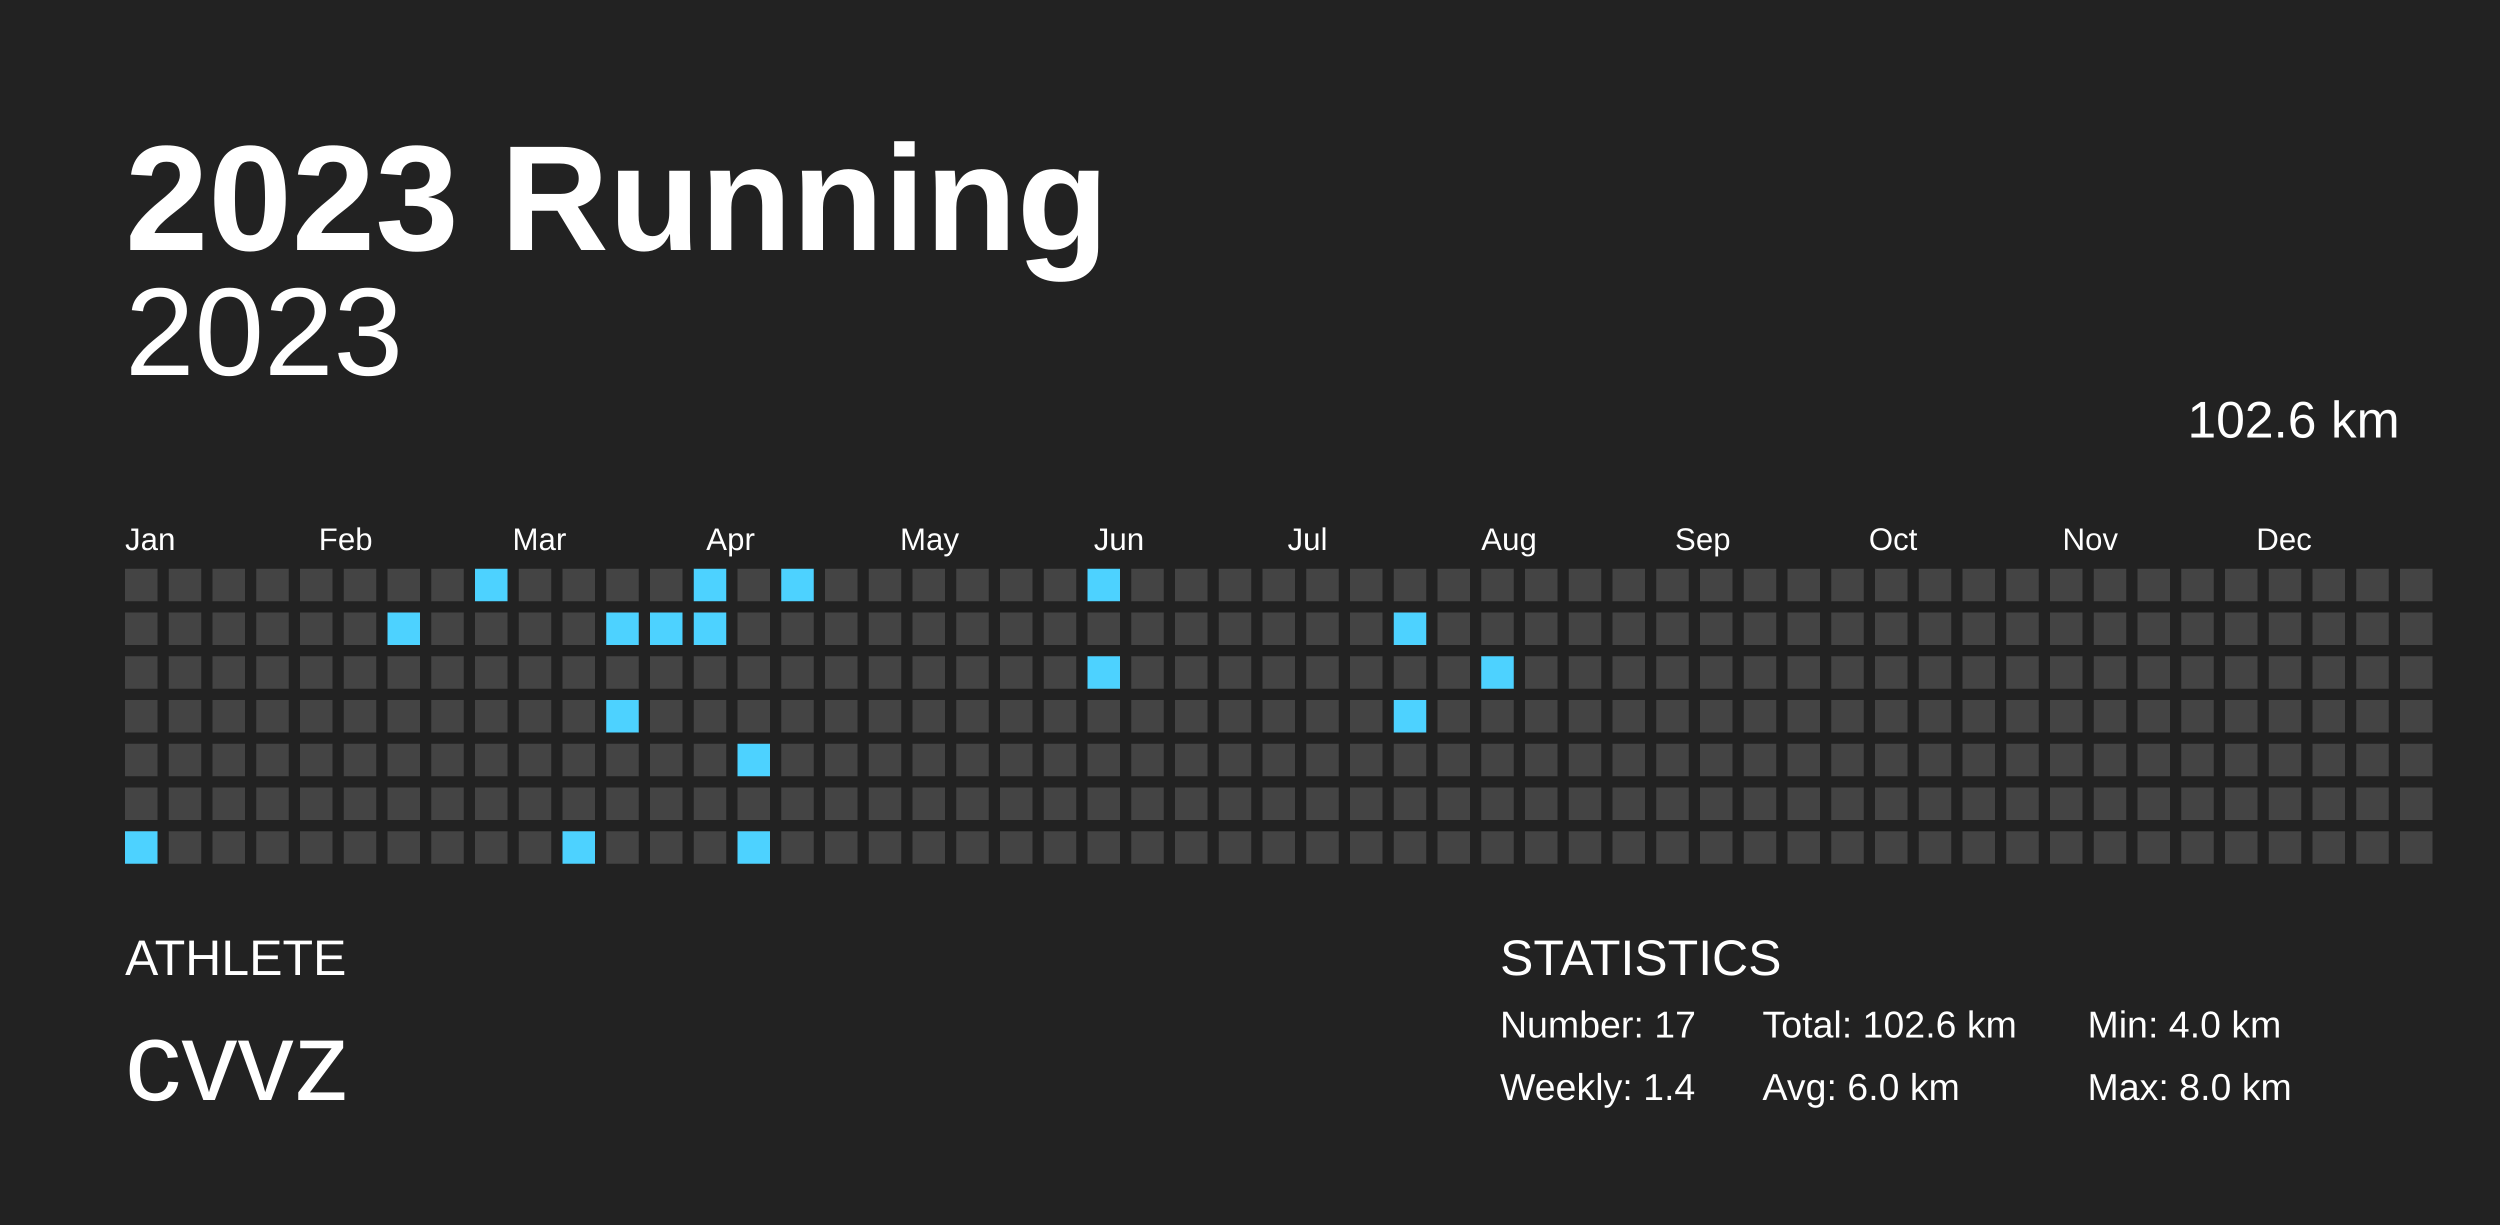
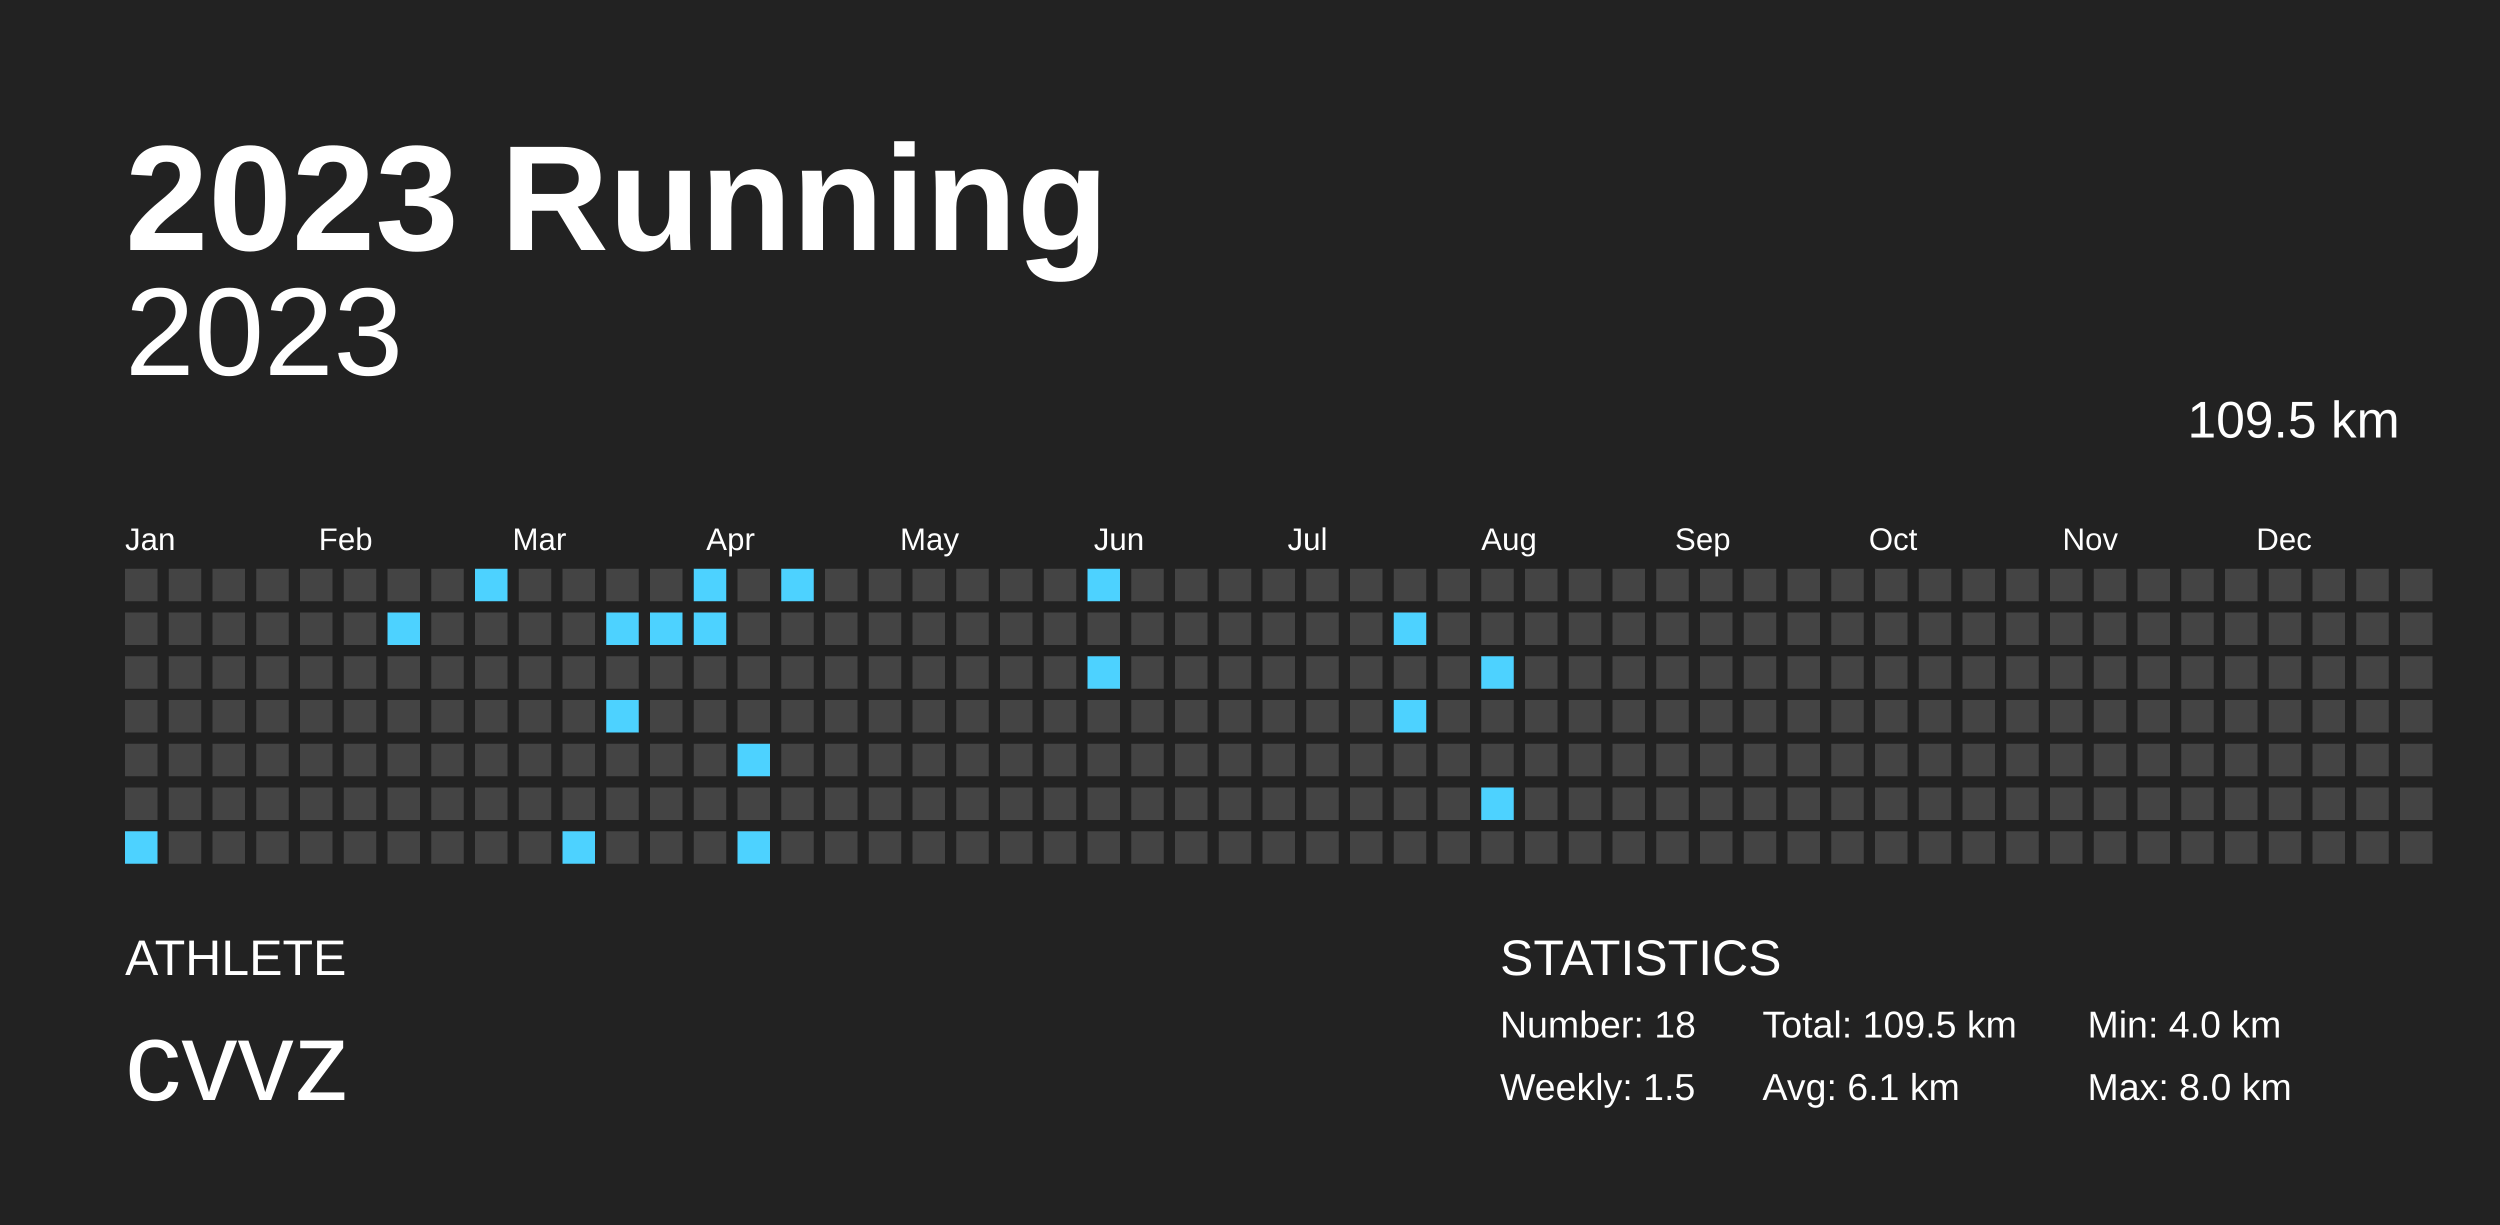
<svg xmlns="http://www.w3.org/2000/svg" baseProfile="full" height="98mm" version="1.1" viewBox="0,0,200,98" width="200mm">
  <defs />
  <rect fill="#222222" height="98" width="200" x="0" y="0" />
  <text fill="#FFFFFF" style="font-size:12px; font-family:Arial; font-weight:bold;" x="10" y="20">2023 Running</text>
  <text fill="#FFFFFF" style="font-size:4px; font-family:Arial" x="10" y="78">ATHLETE</text>
  <text fill="#FFFFFF" style="font-size:9px; font-family:Arial" x="10" y="88">cvvz</text>
  <text fill="#FFFFFF" style="font-size:4px; font-family:Arial" x="120" y="78">STATISTICS</text>
-   <text fill="#FFFFFF" style="font-size:3px; font-family:Arial" x="120" y="83">Number: 17</text>
-   <text fill="#FFFFFF" style="font-size:3px; font-family:Arial" x="120" y="88">Weekly: 1.4</text>
-   <text fill="#FFFFFF" style="font-size:3px; font-family:Arial" x="141" y="83">Total: 102.6 km</text>
-   <text fill="#FFFFFF" style="font-size:3px; font-family:Arial" x="141" y="88">Avg: 6.0 km</text>
+   <text fill="#FFFFFF" style="font-size:3px; font-family:Arial" x="120" y="83">Number: 18</text>
+   <text fill="#FFFFFF" style="font-size:3px; font-family:Arial" x="120" y="88">Weekly: 1.5</text>
+   <text fill="#FFFFFF" style="font-size:3px; font-family:Arial" x="141" y="83">Total: 109.5 km</text>
+   <text fill="#FFFFFF" style="font-size:3px; font-family:Arial" x="141" y="88">Avg: 6.1 km</text>
  <text fill="#FFFFFF" style="font-size:3px; font-family:Arial" x="167" y="83">Min: 4.0 km</text>
  <text fill="#FFFFFF" style="font-size:3px; font-family:Arial" x="167" y="88">Max: 8.0 km</text>
  <text alignment-baseline="hanging" fill="#FFFFFF" style="font-size:10.0px; font-family:Arial;" x="10" y="30">2023</text>
-   <text alignment-baseline="hanging" fill="#FFFFFF" style="font-size:4.125px; font-family:Arial;" x="175" y="35">102.6 km</text>
+   <text alignment-baseline="hanging" fill="#FFFFFF" style="font-size:4.125px; font-family:Arial;" x="175" y="35">109.5 km</text>
  <text fill="#FFFFFF" style="font-size:2.5px; font-family:Arial" x="10.0" y="44">Jan</text>
  <text fill="#FFFFFF" style="font-size:2.5px; font-family:Arial" x="25.5" y="44">Feb</text>
  <text fill="#FFFFFF" style="font-size:2.5px; font-family:Arial" x="41.0" y="44">Mar</text>
  <text fill="#FFFFFF" style="font-size:2.5px; font-family:Arial" x="56.5" y="44">Apr</text>
  <text fill="#FFFFFF" style="font-size:2.5px; font-family:Arial" x="72.0" y="44">May</text>
  <text fill="#FFFFFF" style="font-size:2.5px; font-family:Arial" x="87.5" y="44">Jun</text>
  <text fill="#FFFFFF" style="font-size:2.5px; font-family:Arial" x="103.0" y="44">Jul</text>
  <text fill="#FFFFFF" style="font-size:2.5px; font-family:Arial" x="118.5" y="44">Aug</text>
  <text fill="#FFFFFF" style="font-size:2.5px; font-family:Arial" x="134.0" y="44">Sep</text>
  <text fill="#FFFFFF" style="font-size:2.5px; font-family:Arial" x="149.5" y="44">Oct</text>
  <text fill="#FFFFFF" style="font-size:2.5px; font-family:Arial" x="165.0" y="44">Nov</text>
  <text fill="#FFFFFF" style="font-size:2.5px; font-family:Arial" x="180.5" y="44">Dec</text>
  <rect fill="#444444" height="2.6" width="2.6" x="10.0" y="45.5" />
  <rect fill="#444444" height="2.6" width="2.6" x="10.0" y="49.0" />
  <rect fill="#444444" height="2.6" width="2.6" x="10.0" y="52.5" />
  <rect fill="#444444" height="2.6" width="2.6" x="10.0" y="56.0" />
  <rect fill="#444444" height="2.6" width="2.6" x="10.0" y="59.5" />
  <rect fill="#444444" height="2.6" width="2.6" x="10.0" y="63.0" />
  <rect fill="#4dd2ff" height="2.6" width="2.6" x="10.0" y="66.5" />
  <rect fill="#444444" height="2.6" width="2.6" x="13.5" y="45.5" />
  <rect fill="#444444" height="2.6" width="2.6" x="13.5" y="49.0" />
  <rect fill="#444444" height="2.6" width="2.6" x="13.5" y="52.5" />
  <rect fill="#444444" height="2.6" width="2.6" x="13.5" y="56.0" />
  <rect fill="#444444" height="2.6" width="2.6" x="13.5" y="59.5" />
  <rect fill="#444444" height="2.6" width="2.6" x="13.5" y="63.0" />
  <rect fill="#444444" height="2.6" width="2.6" x="13.5" y="66.5" />
  <rect fill="#444444" height="2.6" width="2.6" x="17.0" y="45.5" />
  <rect fill="#444444" height="2.6" width="2.6" x="17.0" y="49.0" />
  <rect fill="#444444" height="2.6" width="2.6" x="17.0" y="52.5" />
  <rect fill="#444444" height="2.6" width="2.6" x="17.0" y="56.0" />
  <rect fill="#444444" height="2.6" width="2.6" x="17.0" y="59.5" />
  <rect fill="#444444" height="2.6" width="2.6" x="17.0" y="63.0" />
  <rect fill="#444444" height="2.6" width="2.6" x="17.0" y="66.5" />
  <rect fill="#444444" height="2.6" width="2.6" x="20.5" y="45.5" />
  <rect fill="#444444" height="2.6" width="2.6" x="20.5" y="49.0" />
  <rect fill="#444444" height="2.6" width="2.6" x="20.5" y="52.5" />
  <rect fill="#444444" height="2.6" width="2.6" x="20.5" y="56.0" />
  <rect fill="#444444" height="2.6" width="2.6" x="20.5" y="59.5" />
  <rect fill="#444444" height="2.6" width="2.6" x="20.5" y="63.0" />
  <rect fill="#444444" height="2.6" width="2.6" x="20.5" y="66.5" />
  <rect fill="#444444" height="2.6" width="2.6" x="24.0" y="45.5" />
  <rect fill="#444444" height="2.6" width="2.6" x="24.0" y="49.0" />
  <rect fill="#444444" height="2.6" width="2.6" x="24.0" y="52.5" />
  <rect fill="#444444" height="2.6" width="2.6" x="24.0" y="56.0" />
  <rect fill="#444444" height="2.6" width="2.6" x="24.0" y="59.5" />
  <rect fill="#444444" height="2.6" width="2.6" x="24.0" y="63.0" />
  <rect fill="#444444" height="2.6" width="2.6" x="24.0" y="66.5" />
  <rect fill="#444444" height="2.6" width="2.6" x="27.5" y="45.5" />
  <rect fill="#444444" height="2.6" width="2.6" x="27.5" y="49.0" />
  <rect fill="#444444" height="2.6" width="2.6" x="27.5" y="52.5" />
  <rect fill="#444444" height="2.6" width="2.6" x="27.5" y="56.0" />
  <rect fill="#444444" height="2.6" width="2.6" x="27.5" y="59.5" />
  <rect fill="#444444" height="2.6" width="2.6" x="27.5" y="63.0" />
  <rect fill="#444444" height="2.6" width="2.6" x="27.5" y="66.5" />
  <rect fill="#444444" height="2.6" width="2.6" x="31.0" y="45.5" />
  <rect fill="#4dd2ff" height="2.6" width="2.6" x="31.0" y="49.0" />
  <rect fill="#444444" height="2.6" width="2.6" x="31.0" y="52.5" />
  <rect fill="#444444" height="2.6" width="2.6" x="31.0" y="56.0" />
  <rect fill="#444444" height="2.6" width="2.6" x="31.0" y="59.5" />
  <rect fill="#444444" height="2.6" width="2.6" x="31.0" y="63.0" />
  <rect fill="#444444" height="2.6" width="2.6" x="31.0" y="66.5" />
  <rect fill="#444444" height="2.6" width="2.6" x="34.5" y="45.5" />
  <rect fill="#444444" height="2.6" width="2.6" x="34.5" y="49.0" />
  <rect fill="#444444" height="2.6" width="2.6" x="34.5" y="52.5" />
  <rect fill="#444444" height="2.6" width="2.6" x="34.5" y="56.0" />
  <rect fill="#444444" height="2.6" width="2.6" x="34.5" y="59.5" />
  <rect fill="#444444" height="2.6" width="2.6" x="34.5" y="63.0" />
  <rect fill="#444444" height="2.6" width="2.6" x="34.5" y="66.5" />
  <rect fill="#4dd2ff" height="2.6" width="2.6" x="38.0" y="45.5" />
  <rect fill="#444444" height="2.6" width="2.6" x="38.0" y="49.0" />
  <rect fill="#444444" height="2.6" width="2.6" x="38.0" y="52.5" />
  <rect fill="#444444" height="2.6" width="2.6" x="38.0" y="56.0" />
  <rect fill="#444444" height="2.6" width="2.6" x="38.0" y="59.5" />
  <rect fill="#444444" height="2.6" width="2.6" x="38.0" y="63.0" />
  <rect fill="#444444" height="2.6" width="2.6" x="38.0" y="66.5" />
  <rect fill="#444444" height="2.6" width="2.6" x="41.5" y="45.5" />
  <rect fill="#444444" height="2.6" width="2.6" x="41.5" y="49.0" />
  <rect fill="#444444" height="2.6" width="2.6" x="41.5" y="52.5" />
  <rect fill="#444444" height="2.6" width="2.6" x="41.5" y="56.0" />
  <rect fill="#444444" height="2.6" width="2.6" x="41.5" y="59.5" />
  <rect fill="#444444" height="2.6" width="2.6" x="41.5" y="63.0" />
  <rect fill="#444444" height="2.6" width="2.6" x="41.5" y="66.5" />
  <rect fill="#444444" height="2.6" width="2.6" x="45.0" y="45.5" />
  <rect fill="#444444" height="2.6" width="2.6" x="45.0" y="49.0" />
  <rect fill="#444444" height="2.6" width="2.6" x="45.0" y="52.5" />
  <rect fill="#444444" height="2.6" width="2.6" x="45.0" y="56.0" />
  <rect fill="#444444" height="2.6" width="2.6" x="45.0" y="59.5" />
  <rect fill="#444444" height="2.6" width="2.6" x="45.0" y="63.0" />
  <rect fill="#4dd2ff" height="2.6" width="2.6" x="45.0" y="66.5" />
  <rect fill="#444444" height="2.6" width="2.6" x="48.5" y="45.5" />
  <rect fill="#4dd2ff" height="2.6" width="2.6" x="48.5" y="49.0" />
  <rect fill="#444444" height="2.6" width="2.6" x="48.5" y="52.5" />
  <rect fill="#4dd2ff" height="2.6" width="2.6" x="48.5" y="56.0" />
  <rect fill="#444444" height="2.6" width="2.6" x="48.5" y="59.5" />
  <rect fill="#444444" height="2.6" width="2.6" x="48.5" y="63.0" />
  <rect fill="#444444" height="2.6" width="2.6" x="48.5" y="66.5" />
  <rect fill="#444444" height="2.6" width="2.6" x="52.0" y="45.5" />
  <rect fill="#4dd2ff" height="2.6" width="2.6" x="52.0" y="49.0" />
  <rect fill="#444444" height="2.6" width="2.6" x="52.0" y="52.5" />
  <rect fill="#444444" height="2.6" width="2.6" x="52.0" y="56.0" />
  <rect fill="#444444" height="2.6" width="2.6" x="52.0" y="59.5" />
  <rect fill="#444444" height="2.6" width="2.6" x="52.0" y="63.0" />
  <rect fill="#444444" height="2.6" width="2.6" x="52.0" y="66.5" />
  <rect fill="#4dd2ff" height="2.6" width="2.6" x="55.5" y="45.5" />
  <rect fill="#4dd2ff" height="2.6" width="2.6" x="55.5" y="49.0" />
  <rect fill="#444444" height="2.6" width="2.6" x="55.5" y="52.5" />
  <rect fill="#444444" height="2.6" width="2.6" x="55.5" y="56.0" />
  <rect fill="#444444" height="2.6" width="2.6" x="55.5" y="59.5" />
  <rect fill="#444444" height="2.6" width="2.6" x="55.5" y="63.0" />
  <rect fill="#444444" height="2.6" width="2.6" x="55.5" y="66.5" />
  <rect fill="#444444" height="2.6" width="2.6" x="59.0" y="45.5" />
  <rect fill="#444444" height="2.6" width="2.6" x="59.0" y="49.0" />
  <rect fill="#444444" height="2.6" width="2.6" x="59.0" y="52.5" />
  <rect fill="#444444" height="2.6" width="2.6" x="59.0" y="56.0" />
  <rect fill="#4dd2ff" height="2.6" width="2.6" x="59.0" y="59.5" />
  <rect fill="#444444" height="2.6" width="2.6" x="59.0" y="63.0" />
  <rect fill="#4dd2ff" height="2.6" width="2.6" x="59.0" y="66.5" />
  <rect fill="#4dd2ff" height="2.6" width="2.6" x="62.5" y="45.5" />
  <rect fill="#444444" height="2.6" width="2.6" x="62.5" y="49.0" />
  <rect fill="#444444" height="2.6" width="2.6" x="62.5" y="52.5" />
  <rect fill="#444444" height="2.6" width="2.6" x="62.5" y="56.0" />
  <rect fill="#444444" height="2.6" width="2.6" x="62.5" y="59.5" />
  <rect fill="#444444" height="2.6" width="2.6" x="62.5" y="63.0" />
  <rect fill="#444444" height="2.6" width="2.6" x="62.5" y="66.5" />
  <rect fill="#444444" height="2.6" width="2.6" x="66.0" y="45.5" />
  <rect fill="#444444" height="2.6" width="2.6" x="66.0" y="49.0" />
  <rect fill="#444444" height="2.6" width="2.6" x="66.0" y="52.5" />
  <rect fill="#444444" height="2.6" width="2.6" x="66.0" y="56.0" />
  <rect fill="#444444" height="2.6" width="2.6" x="66.0" y="59.5" />
  <rect fill="#444444" height="2.6" width="2.6" x="66.0" y="63.0" />
  <rect fill="#444444" height="2.6" width="2.6" x="66.0" y="66.5" />
  <rect fill="#444444" height="2.6" width="2.6" x="69.5" y="45.5" />
  <rect fill="#444444" height="2.6" width="2.6" x="69.5" y="49.0" />
  <rect fill="#444444" height="2.6" width="2.6" x="69.5" y="52.5" />
  <rect fill="#444444" height="2.6" width="2.6" x="69.5" y="56.0" />
  <rect fill="#444444" height="2.6" width="2.6" x="69.5" y="59.5" />
  <rect fill="#444444" height="2.6" width="2.6" x="69.5" y="63.0" />
  <rect fill="#444444" height="2.6" width="2.6" x="69.5" y="66.5" />
  <rect fill="#444444" height="2.6" width="2.6" x="73.0" y="45.5" />
  <rect fill="#444444" height="2.6" width="2.6" x="73.0" y="49.0" />
  <rect fill="#444444" height="2.6" width="2.6" x="73.0" y="52.5" />
  <rect fill="#444444" height="2.6" width="2.6" x="73.0" y="56.0" />
  <rect fill="#444444" height="2.6" width="2.6" x="73.0" y="59.5" />
  <rect fill="#444444" height="2.6" width="2.6" x="73.0" y="63.0" />
  <rect fill="#444444" height="2.6" width="2.6" x="73.0" y="66.5" />
  <rect fill="#444444" height="2.6" width="2.6" x="76.5" y="45.5" />
  <rect fill="#444444" height="2.6" width="2.6" x="76.5" y="49.0" />
  <rect fill="#444444" height="2.6" width="2.6" x="76.5" y="52.5" />
  <rect fill="#444444" height="2.6" width="2.6" x="76.5" y="56.0" />
  <rect fill="#444444" height="2.6" width="2.6" x="76.5" y="59.5" />
  <rect fill="#444444" height="2.6" width="2.6" x="76.5" y="63.0" />
  <rect fill="#444444" height="2.6" width="2.6" x="76.5" y="66.5" />
  <rect fill="#444444" height="2.6" width="2.6" x="80.0" y="45.5" />
  <rect fill="#444444" height="2.6" width="2.6" x="80.0" y="49.0" />
  <rect fill="#444444" height="2.6" width="2.6" x="80.0" y="52.5" />
  <rect fill="#444444" height="2.6" width="2.6" x="80.0" y="56.0" />
  <rect fill="#444444" height="2.6" width="2.6" x="80.0" y="59.5" />
  <rect fill="#444444" height="2.6" width="2.6" x="80.0" y="63.0" />
  <rect fill="#444444" height="2.6" width="2.6" x="80.0" y="66.5" />
  <rect fill="#444444" height="2.6" width="2.6" x="83.5" y="45.5" />
  <rect fill="#444444" height="2.6" width="2.6" x="83.5" y="49.0" />
  <rect fill="#444444" height="2.6" width="2.6" x="83.5" y="52.5" />
  <rect fill="#444444" height="2.6" width="2.6" x="83.5" y="56.0" />
  <rect fill="#444444" height="2.6" width="2.6" x="83.5" y="59.5" />
  <rect fill="#444444" height="2.6" width="2.6" x="83.5" y="63.0" />
  <rect fill="#444444" height="2.6" width="2.6" x="83.5" y="66.5" />
  <rect fill="#4dd2ff" height="2.6" width="2.6" x="87.0" y="45.5" />
  <rect fill="#444444" height="2.6" width="2.6" x="87.0" y="49.0" />
  <rect fill="#4dd2ff" height="2.6" width="2.6" x="87.0" y="52.5" />
  <rect fill="#444444" height="2.6" width="2.6" x="87.0" y="56.0" />
  <rect fill="#444444" height="2.6" width="2.6" x="87.0" y="59.5" />
  <rect fill="#444444" height="2.6" width="2.6" x="87.0" y="63.0" />
  <rect fill="#444444" height="2.6" width="2.6" x="87.0" y="66.5" />
  <rect fill="#444444" height="2.6" width="2.6" x="90.5" y="45.5" />
  <rect fill="#444444" height="2.6" width="2.6" x="90.5" y="49.0" />
  <rect fill="#444444" height="2.6" width="2.6" x="90.5" y="52.5" />
  <rect fill="#444444" height="2.6" width="2.6" x="90.5" y="56.0" />
  <rect fill="#444444" height="2.6" width="2.6" x="90.5" y="59.5" />
  <rect fill="#444444" height="2.6" width="2.6" x="90.5" y="63.0" />
  <rect fill="#444444" height="2.6" width="2.6" x="90.5" y="66.5" />
  <rect fill="#444444" height="2.6" width="2.6" x="94.0" y="45.5" />
  <rect fill="#444444" height="2.6" width="2.6" x="94.0" y="49.0" />
  <rect fill="#444444" height="2.6" width="2.6" x="94.0" y="52.5" />
  <rect fill="#444444" height="2.6" width="2.6" x="94.0" y="56.0" />
  <rect fill="#444444" height="2.6" width="2.6" x="94.0" y="59.5" />
  <rect fill="#444444" height="2.6" width="2.6" x="94.0" y="63.0" />
  <rect fill="#444444" height="2.6" width="2.6" x="94.0" y="66.5" />
  <rect fill="#444444" height="2.6" width="2.6" x="97.5" y="45.5" />
  <rect fill="#444444" height="2.6" width="2.6" x="97.5" y="49.0" />
  <rect fill="#444444" height="2.6" width="2.6" x="97.5" y="52.5" />
  <rect fill="#444444" height="2.6" width="2.6" x="97.5" y="56.0" />
  <rect fill="#444444" height="2.6" width="2.6" x="97.5" y="59.5" />
  <rect fill="#444444" height="2.6" width="2.6" x="97.5" y="63.0" />
  <rect fill="#444444" height="2.6" width="2.6" x="97.5" y="66.5" />
  <rect fill="#444444" height="2.6" width="2.6" x="101.0" y="45.5" />
  <rect fill="#444444" height="2.6" width="2.6" x="101.0" y="49.0" />
  <rect fill="#444444" height="2.6" width="2.6" x="101.0" y="52.5" />
  <rect fill="#444444" height="2.6" width="2.6" x="101.0" y="56.0" />
  <rect fill="#444444" height="2.6" width="2.6" x="101.0" y="59.5" />
  <rect fill="#444444" height="2.6" width="2.6" x="101.0" y="63.0" />
  <rect fill="#444444" height="2.6" width="2.6" x="101.0" y="66.5" />
  <rect fill="#444444" height="2.6" width="2.6" x="104.5" y="45.5" />
  <rect fill="#444444" height="2.6" width="2.6" x="104.5" y="49.0" />
  <rect fill="#444444" height="2.6" width="2.6" x="104.5" y="52.5" />
  <rect fill="#444444" height="2.6" width="2.6" x="104.5" y="56.0" />
  <rect fill="#444444" height="2.6" width="2.6" x="104.5" y="59.5" />
  <rect fill="#444444" height="2.6" width="2.6" x="104.5" y="63.0" />
  <rect fill="#444444" height="2.6" width="2.6" x="104.5" y="66.5" />
  <rect fill="#444444" height="2.6" width="2.6" x="108.0" y="45.5" />
  <rect fill="#444444" height="2.6" width="2.6" x="108.0" y="49.0" />
  <rect fill="#444444" height="2.6" width="2.6" x="108.0" y="52.5" />
  <rect fill="#444444" height="2.6" width="2.6" x="108.0" y="56.0" />
  <rect fill="#444444" height="2.6" width="2.6" x="108.0" y="59.5" />
  <rect fill="#444444" height="2.6" width="2.6" x="108.0" y="63.0" />
  <rect fill="#444444" height="2.6" width="2.6" x="108.0" y="66.5" />
  <rect fill="#444444" height="2.6" width="2.6" x="111.5" y="45.5" />
  <rect fill="#4dd2ff" height="2.6" width="2.6" x="111.5" y="49.0" />
  <rect fill="#444444" height="2.6" width="2.6" x="111.5" y="52.5" />
  <rect fill="#4dd2ff" height="2.6" width="2.6" x="111.5" y="56.0" />
  <rect fill="#444444" height="2.6" width="2.6" x="111.5" y="59.5" />
  <rect fill="#444444" height="2.6" width="2.6" x="111.5" y="63.0" />
  <rect fill="#444444" height="2.6" width="2.6" x="111.5" y="66.5" />
  <rect fill="#444444" height="2.6" width="2.6" x="115.0" y="45.5" />
  <rect fill="#444444" height="2.6" width="2.6" x="115.0" y="49.0" />
  <rect fill="#444444" height="2.6" width="2.6" x="115.0" y="52.5" />
  <rect fill="#444444" height="2.6" width="2.6" x="115.0" y="56.0" />
  <rect fill="#444444" height="2.6" width="2.6" x="115.0" y="59.5" />
  <rect fill="#444444" height="2.6" width="2.6" x="115.0" y="63.0" />
  <rect fill="#444444" height="2.6" width="2.6" x="115.0" y="66.5" />
  <rect fill="#444444" height="2.6" width="2.6" x="118.5" y="45.5" />
  <rect fill="#444444" height="2.6" width="2.6" x="118.5" y="49.0" />
  <rect fill="#4dd2ff" height="2.6" width="2.6" x="118.5" y="52.5" />
  <rect fill="#444444" height="2.6" width="2.6" x="118.5" y="56.0" />
  <rect fill="#444444" height="2.6" width="2.6" x="118.5" y="59.5" />
-   <rect fill="#444444" height="2.6" width="2.6" x="118.5" y="63.0" />
+   <rect fill="#4dd2ff" height="2.6" width="2.6" x="118.5" y="63.0" />
  <rect fill="#444444" height="2.6" width="2.6" x="118.5" y="66.5" />
  <rect fill="#444444" height="2.6" width="2.6" x="122.0" y="45.5" />
  <rect fill="#444444" height="2.6" width="2.6" x="122.0" y="49.0" />
  <rect fill="#444444" height="2.6" width="2.6" x="122.0" y="52.5" />
  <rect fill="#444444" height="2.6" width="2.6" x="122.0" y="56.0" />
  <rect fill="#444444" height="2.6" width="2.6" x="122.0" y="59.5" />
  <rect fill="#444444" height="2.6" width="2.6" x="122.0" y="63.0" />
  <rect fill="#444444" height="2.6" width="2.6" x="122.0" y="66.5" />
  <rect fill="#444444" height="2.6" width="2.6" x="125.5" y="45.5" />
  <rect fill="#444444" height="2.6" width="2.6" x="125.5" y="49.0" />
  <rect fill="#444444" height="2.6" width="2.6" x="125.5" y="52.5" />
  <rect fill="#444444" height="2.6" width="2.6" x="125.5" y="56.0" />
  <rect fill="#444444" height="2.6" width="2.6" x="125.5" y="59.5" />
  <rect fill="#444444" height="2.6" width="2.6" x="125.5" y="63.0" />
  <rect fill="#444444" height="2.6" width="2.6" x="125.5" y="66.5" />
  <rect fill="#444444" height="2.6" width="2.6" x="129.0" y="45.5" />
  <rect fill="#444444" height="2.6" width="2.6" x="129.0" y="49.0" />
  <rect fill="#444444" height="2.6" width="2.6" x="129.0" y="52.5" />
  <rect fill="#444444" height="2.6" width="2.6" x="129.0" y="56.0" />
  <rect fill="#444444" height="2.6" width="2.6" x="129.0" y="59.5" />
  <rect fill="#444444" height="2.6" width="2.6" x="129.0" y="63.0" />
  <rect fill="#444444" height="2.6" width="2.6" x="129.0" y="66.5" />
  <rect fill="#444444" height="2.6" width="2.6" x="132.5" y="45.5" />
  <rect fill="#444444" height="2.6" width="2.6" x="132.5" y="49.0" />
  <rect fill="#444444" height="2.6" width="2.6" x="132.5" y="52.5" />
  <rect fill="#444444" height="2.6" width="2.6" x="132.5" y="56.0" />
  <rect fill="#444444" height="2.6" width="2.6" x="132.5" y="59.5" />
  <rect fill="#444444" height="2.6" width="2.6" x="132.5" y="63.0" />
  <rect fill="#444444" height="2.6" width="2.6" x="132.5" y="66.5" />
  <rect fill="#444444" height="2.6" width="2.6" x="136.0" y="45.5" />
  <rect fill="#444444" height="2.6" width="2.6" x="136.0" y="49.0" />
  <rect fill="#444444" height="2.6" width="2.6" x="136.0" y="52.5" />
  <rect fill="#444444" height="2.6" width="2.6" x="136.0" y="56.0" />
  <rect fill="#444444" height="2.6" width="2.6" x="136.0" y="59.5" />
  <rect fill="#444444" height="2.6" width="2.6" x="136.0" y="63.0" />
  <rect fill="#444444" height="2.6" width="2.6" x="136.0" y="66.5" />
  <rect fill="#444444" height="2.6" width="2.6" x="139.5" y="45.5" />
  <rect fill="#444444" height="2.6" width="2.6" x="139.5" y="49.0" />
  <rect fill="#444444" height="2.6" width="2.6" x="139.5" y="52.5" />
  <rect fill="#444444" height="2.6" width="2.6" x="139.5" y="56.0" />
  <rect fill="#444444" height="2.6" width="2.6" x="139.5" y="59.5" />
  <rect fill="#444444" height="2.6" width="2.6" x="139.5" y="63.0" />
  <rect fill="#444444" height="2.6" width="2.6" x="139.5" y="66.5" />
  <rect fill="#444444" height="2.6" width="2.6" x="143.0" y="45.5" />
  <rect fill="#444444" height="2.6" width="2.6" x="143.0" y="49.0" />
  <rect fill="#444444" height="2.6" width="2.6" x="143.0" y="52.5" />
  <rect fill="#444444" height="2.6" width="2.6" x="143.0" y="56.0" />
  <rect fill="#444444" height="2.6" width="2.6" x="143.0" y="59.5" />
  <rect fill="#444444" height="2.6" width="2.6" x="143.0" y="63.0" />
  <rect fill="#444444" height="2.6" width="2.6" x="143.0" y="66.5" />
  <rect fill="#444444" height="2.6" width="2.6" x="146.5" y="45.5" />
  <rect fill="#444444" height="2.6" width="2.6" x="146.5" y="49.0" />
  <rect fill="#444444" height="2.6" width="2.6" x="146.5" y="52.5" />
  <rect fill="#444444" height="2.6" width="2.6" x="146.5" y="56.0" />
  <rect fill="#444444" height="2.6" width="2.6" x="146.5" y="59.5" />
  <rect fill="#444444" height="2.6" width="2.6" x="146.5" y="63.0" />
  <rect fill="#444444" height="2.6" width="2.6" x="146.5" y="66.5" />
  <rect fill="#444444" height="2.6" width="2.6" x="150.0" y="45.5" />
  <rect fill="#444444" height="2.6" width="2.6" x="150.0" y="49.0" />
  <rect fill="#444444" height="2.6" width="2.6" x="150.0" y="52.5" />
  <rect fill="#444444" height="2.6" width="2.6" x="150.0" y="56.0" />
  <rect fill="#444444" height="2.6" width="2.6" x="150.0" y="59.5" />
  <rect fill="#444444" height="2.6" width="2.6" x="150.0" y="63.0" />
  <rect fill="#444444" height="2.6" width="2.6" x="150.0" y="66.5" />
  <rect fill="#444444" height="2.6" width="2.6" x="153.5" y="45.5" />
  <rect fill="#444444" height="2.6" width="2.6" x="153.5" y="49.0" />
  <rect fill="#444444" height="2.6" width="2.6" x="153.5" y="52.5" />
  <rect fill="#444444" height="2.6" width="2.6" x="153.5" y="56.0" />
  <rect fill="#444444" height="2.6" width="2.6" x="153.5" y="59.5" />
  <rect fill="#444444" height="2.6" width="2.6" x="153.5" y="63.0" />
  <rect fill="#444444" height="2.6" width="2.6" x="153.5" y="66.5" />
  <rect fill="#444444" height="2.6" width="2.6" x="157.0" y="45.5" />
  <rect fill="#444444" height="2.6" width="2.6" x="157.0" y="49.0" />
  <rect fill="#444444" height="2.6" width="2.6" x="157.0" y="52.5" />
  <rect fill="#444444" height="2.6" width="2.6" x="157.0" y="56.0" />
  <rect fill="#444444" height="2.6" width="2.6" x="157.0" y="59.5" />
  <rect fill="#444444" height="2.6" width="2.6" x="157.0" y="63.0" />
  <rect fill="#444444" height="2.6" width="2.6" x="157.0" y="66.5" />
  <rect fill="#444444" height="2.6" width="2.6" x="160.5" y="45.5" />
  <rect fill="#444444" height="2.6" width="2.6" x="160.5" y="49.0" />
  <rect fill="#444444" height="2.6" width="2.6" x="160.5" y="52.5" />
  <rect fill="#444444" height="2.6" width="2.6" x="160.5" y="56.0" />
  <rect fill="#444444" height="2.6" width="2.6" x="160.5" y="59.5" />
  <rect fill="#444444" height="2.6" width="2.6" x="160.5" y="63.0" />
  <rect fill="#444444" height="2.6" width="2.6" x="160.5" y="66.5" />
  <rect fill="#444444" height="2.6" width="2.6" x="164.0" y="45.5" />
  <rect fill="#444444" height="2.6" width="2.6" x="164.0" y="49.0" />
  <rect fill="#444444" height="2.6" width="2.6" x="164.0" y="52.5" />
  <rect fill="#444444" height="2.6" width="2.6" x="164.0" y="56.0" />
  <rect fill="#444444" height="2.6" width="2.6" x="164.0" y="59.5" />
  <rect fill="#444444" height="2.6" width="2.6" x="164.0" y="63.0" />
  <rect fill="#444444" height="2.6" width="2.6" x="164.0" y="66.5" />
  <rect fill="#444444" height="2.6" width="2.6" x="167.5" y="45.5" />
  <rect fill="#444444" height="2.6" width="2.6" x="167.5" y="49.0" />
  <rect fill="#444444" height="2.6" width="2.6" x="167.5" y="52.5" />
  <rect fill="#444444" height="2.6" width="2.6" x="167.5" y="56.0" />
  <rect fill="#444444" height="2.6" width="2.6" x="167.5" y="59.5" />
  <rect fill="#444444" height="2.6" width="2.6" x="167.5" y="63.0" />
  <rect fill="#444444" height="2.6" width="2.6" x="167.5" y="66.5" />
  <rect fill="#444444" height="2.6" width="2.6" x="171.0" y="45.5" />
  <rect fill="#444444" height="2.6" width="2.6" x="171.0" y="49.0" />
  <rect fill="#444444" height="2.6" width="2.6" x="171.0" y="52.5" />
  <rect fill="#444444" height="2.6" width="2.6" x="171.0" y="56.0" />
  <rect fill="#444444" height="2.6" width="2.6" x="171.0" y="59.5" />
  <rect fill="#444444" height="2.6" width="2.6" x="171.0" y="63.0" />
  <rect fill="#444444" height="2.6" width="2.6" x="171.0" y="66.5" />
  <rect fill="#444444" height="2.6" width="2.6" x="174.5" y="45.5" />
  <rect fill="#444444" height="2.6" width="2.6" x="174.5" y="49.0" />
  <rect fill="#444444" height="2.6" width="2.6" x="174.5" y="52.5" />
  <rect fill="#444444" height="2.6" width="2.6" x="174.5" y="56.0" />
  <rect fill="#444444" height="2.6" width="2.6" x="174.5" y="59.5" />
  <rect fill="#444444" height="2.6" width="2.6" x="174.5" y="63.0" />
  <rect fill="#444444" height="2.6" width="2.6" x="174.5" y="66.5" />
  <rect fill="#444444" height="2.6" width="2.6" x="178.0" y="45.5" />
  <rect fill="#444444" height="2.6" width="2.6" x="178.0" y="49.0" />
  <rect fill="#444444" height="2.6" width="2.6" x="178.0" y="52.5" />
  <rect fill="#444444" height="2.6" width="2.6" x="178.0" y="56.0" />
  <rect fill="#444444" height="2.6" width="2.6" x="178.0" y="59.5" />
  <rect fill="#444444" height="2.6" width="2.6" x="178.0" y="63.0" />
  <rect fill="#444444" height="2.6" width="2.6" x="178.0" y="66.5" />
  <rect fill="#444444" height="2.6" width="2.6" x="181.5" y="45.5" />
  <rect fill="#444444" height="2.6" width="2.6" x="181.5" y="49.0" />
  <rect fill="#444444" height="2.6" width="2.6" x="181.5" y="52.5" />
  <rect fill="#444444" height="2.6" width="2.6" x="181.5" y="56.0" />
  <rect fill="#444444" height="2.6" width="2.6" x="181.5" y="59.5" />
  <rect fill="#444444" height="2.6" width="2.6" x="181.5" y="63.0" />
  <rect fill="#444444" height="2.6" width="2.6" x="181.5" y="66.5" />
  <rect fill="#444444" height="2.6" width="2.6" x="185.0" y="45.5" />
  <rect fill="#444444" height="2.6" width="2.6" x="185.0" y="49.0" />
  <rect fill="#444444" height="2.6" width="2.6" x="185.0" y="52.5" />
  <rect fill="#444444" height="2.6" width="2.6" x="185.0" y="56.0" />
  <rect fill="#444444" height="2.6" width="2.6" x="185.0" y="59.5" />
  <rect fill="#444444" height="2.6" width="2.6" x="185.0" y="63.0" />
  <rect fill="#444444" height="2.6" width="2.6" x="185.0" y="66.5" />
  <rect fill="#444444" height="2.6" width="2.6" x="188.5" y="45.5" />
  <rect fill="#444444" height="2.6" width="2.6" x="188.5" y="49.0" />
  <rect fill="#444444" height="2.6" width="2.6" x="188.5" y="52.5" />
  <rect fill="#444444" height="2.6" width="2.6" x="188.5" y="56.0" />
  <rect fill="#444444" height="2.6" width="2.6" x="188.5" y="59.5" />
  <rect fill="#444444" height="2.6" width="2.6" x="188.5" y="63.0" />
  <rect fill="#444444" height="2.6" width="2.6" x="188.5" y="66.5" />
  <rect fill="#444444" height="2.6" width="2.6" x="192.0" y="45.5" />
  <rect fill="#444444" height="2.6" width="2.6" x="192.0" y="49.0" />
  <rect fill="#444444" height="2.6" width="2.6" x="192.0" y="52.5" />
  <rect fill="#444444" height="2.6" width="2.6" x="192.0" y="56.0" />
  <rect fill="#444444" height="2.6" width="2.6" x="192.0" y="59.5" />
  <rect fill="#444444" height="2.6" width="2.6" x="192.0" y="63.0" />
  <rect fill="#444444" height="2.6" width="2.6" x="192.0" y="66.5" />
</svg>
